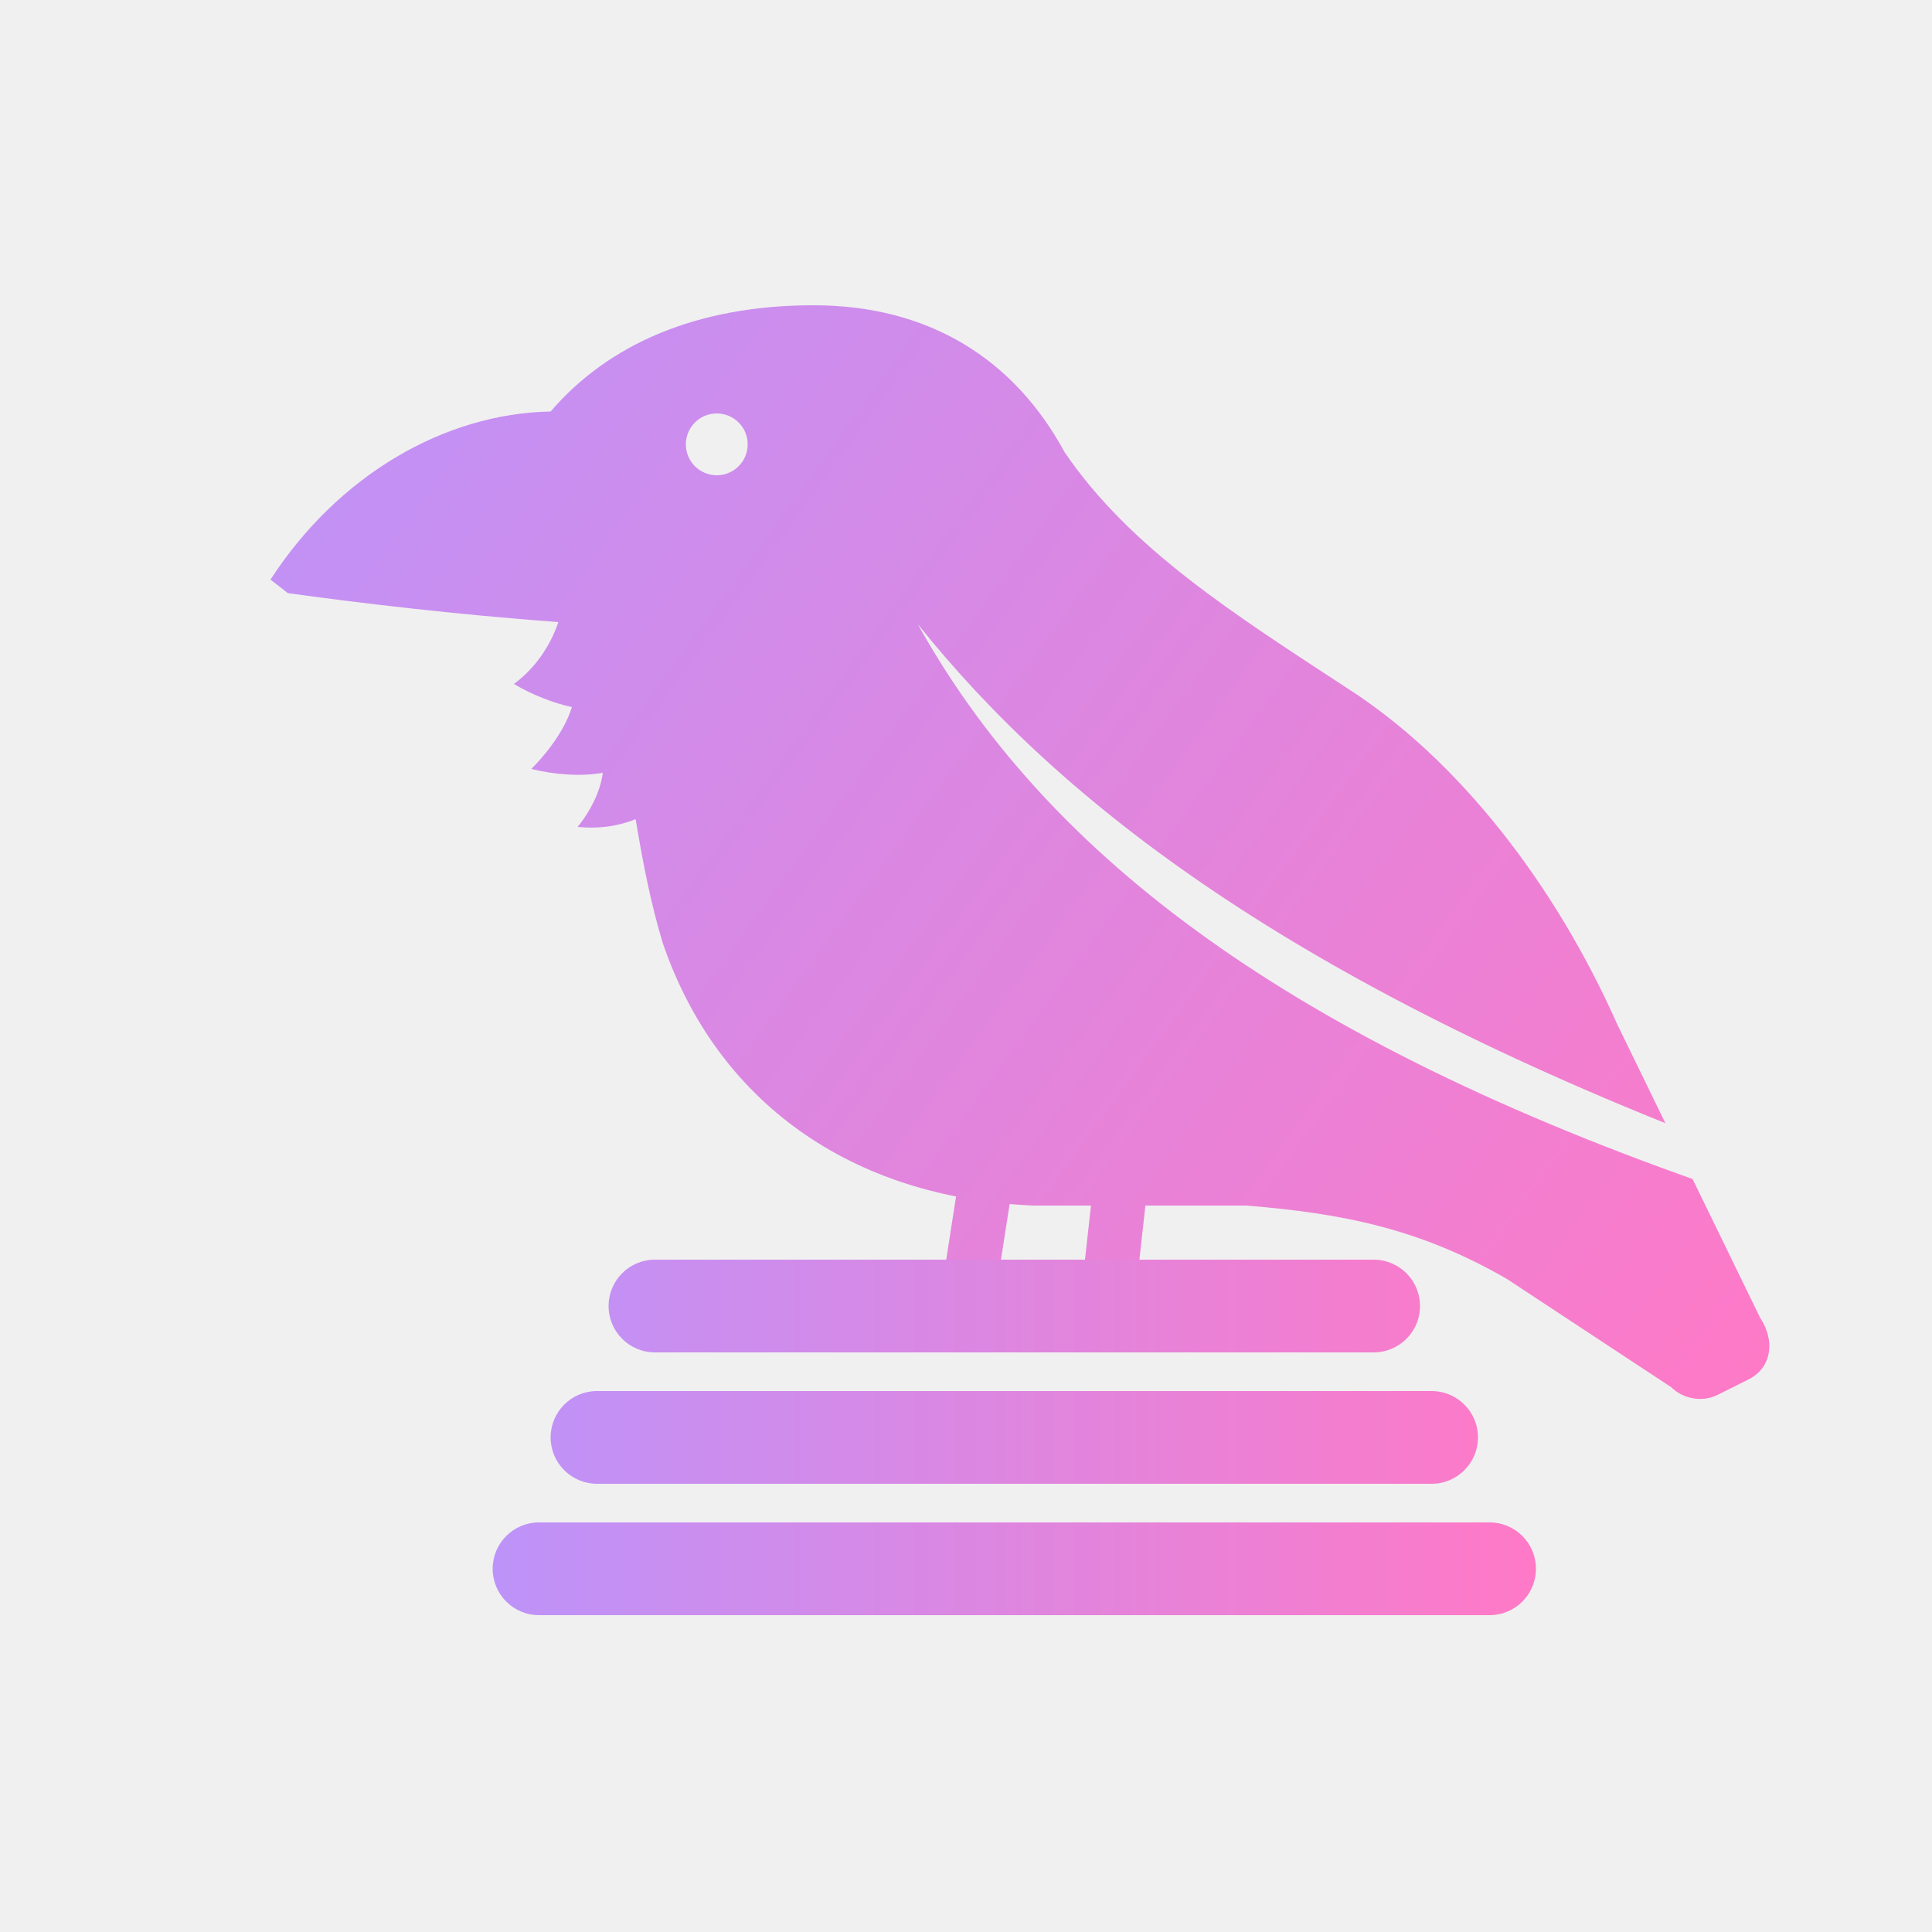
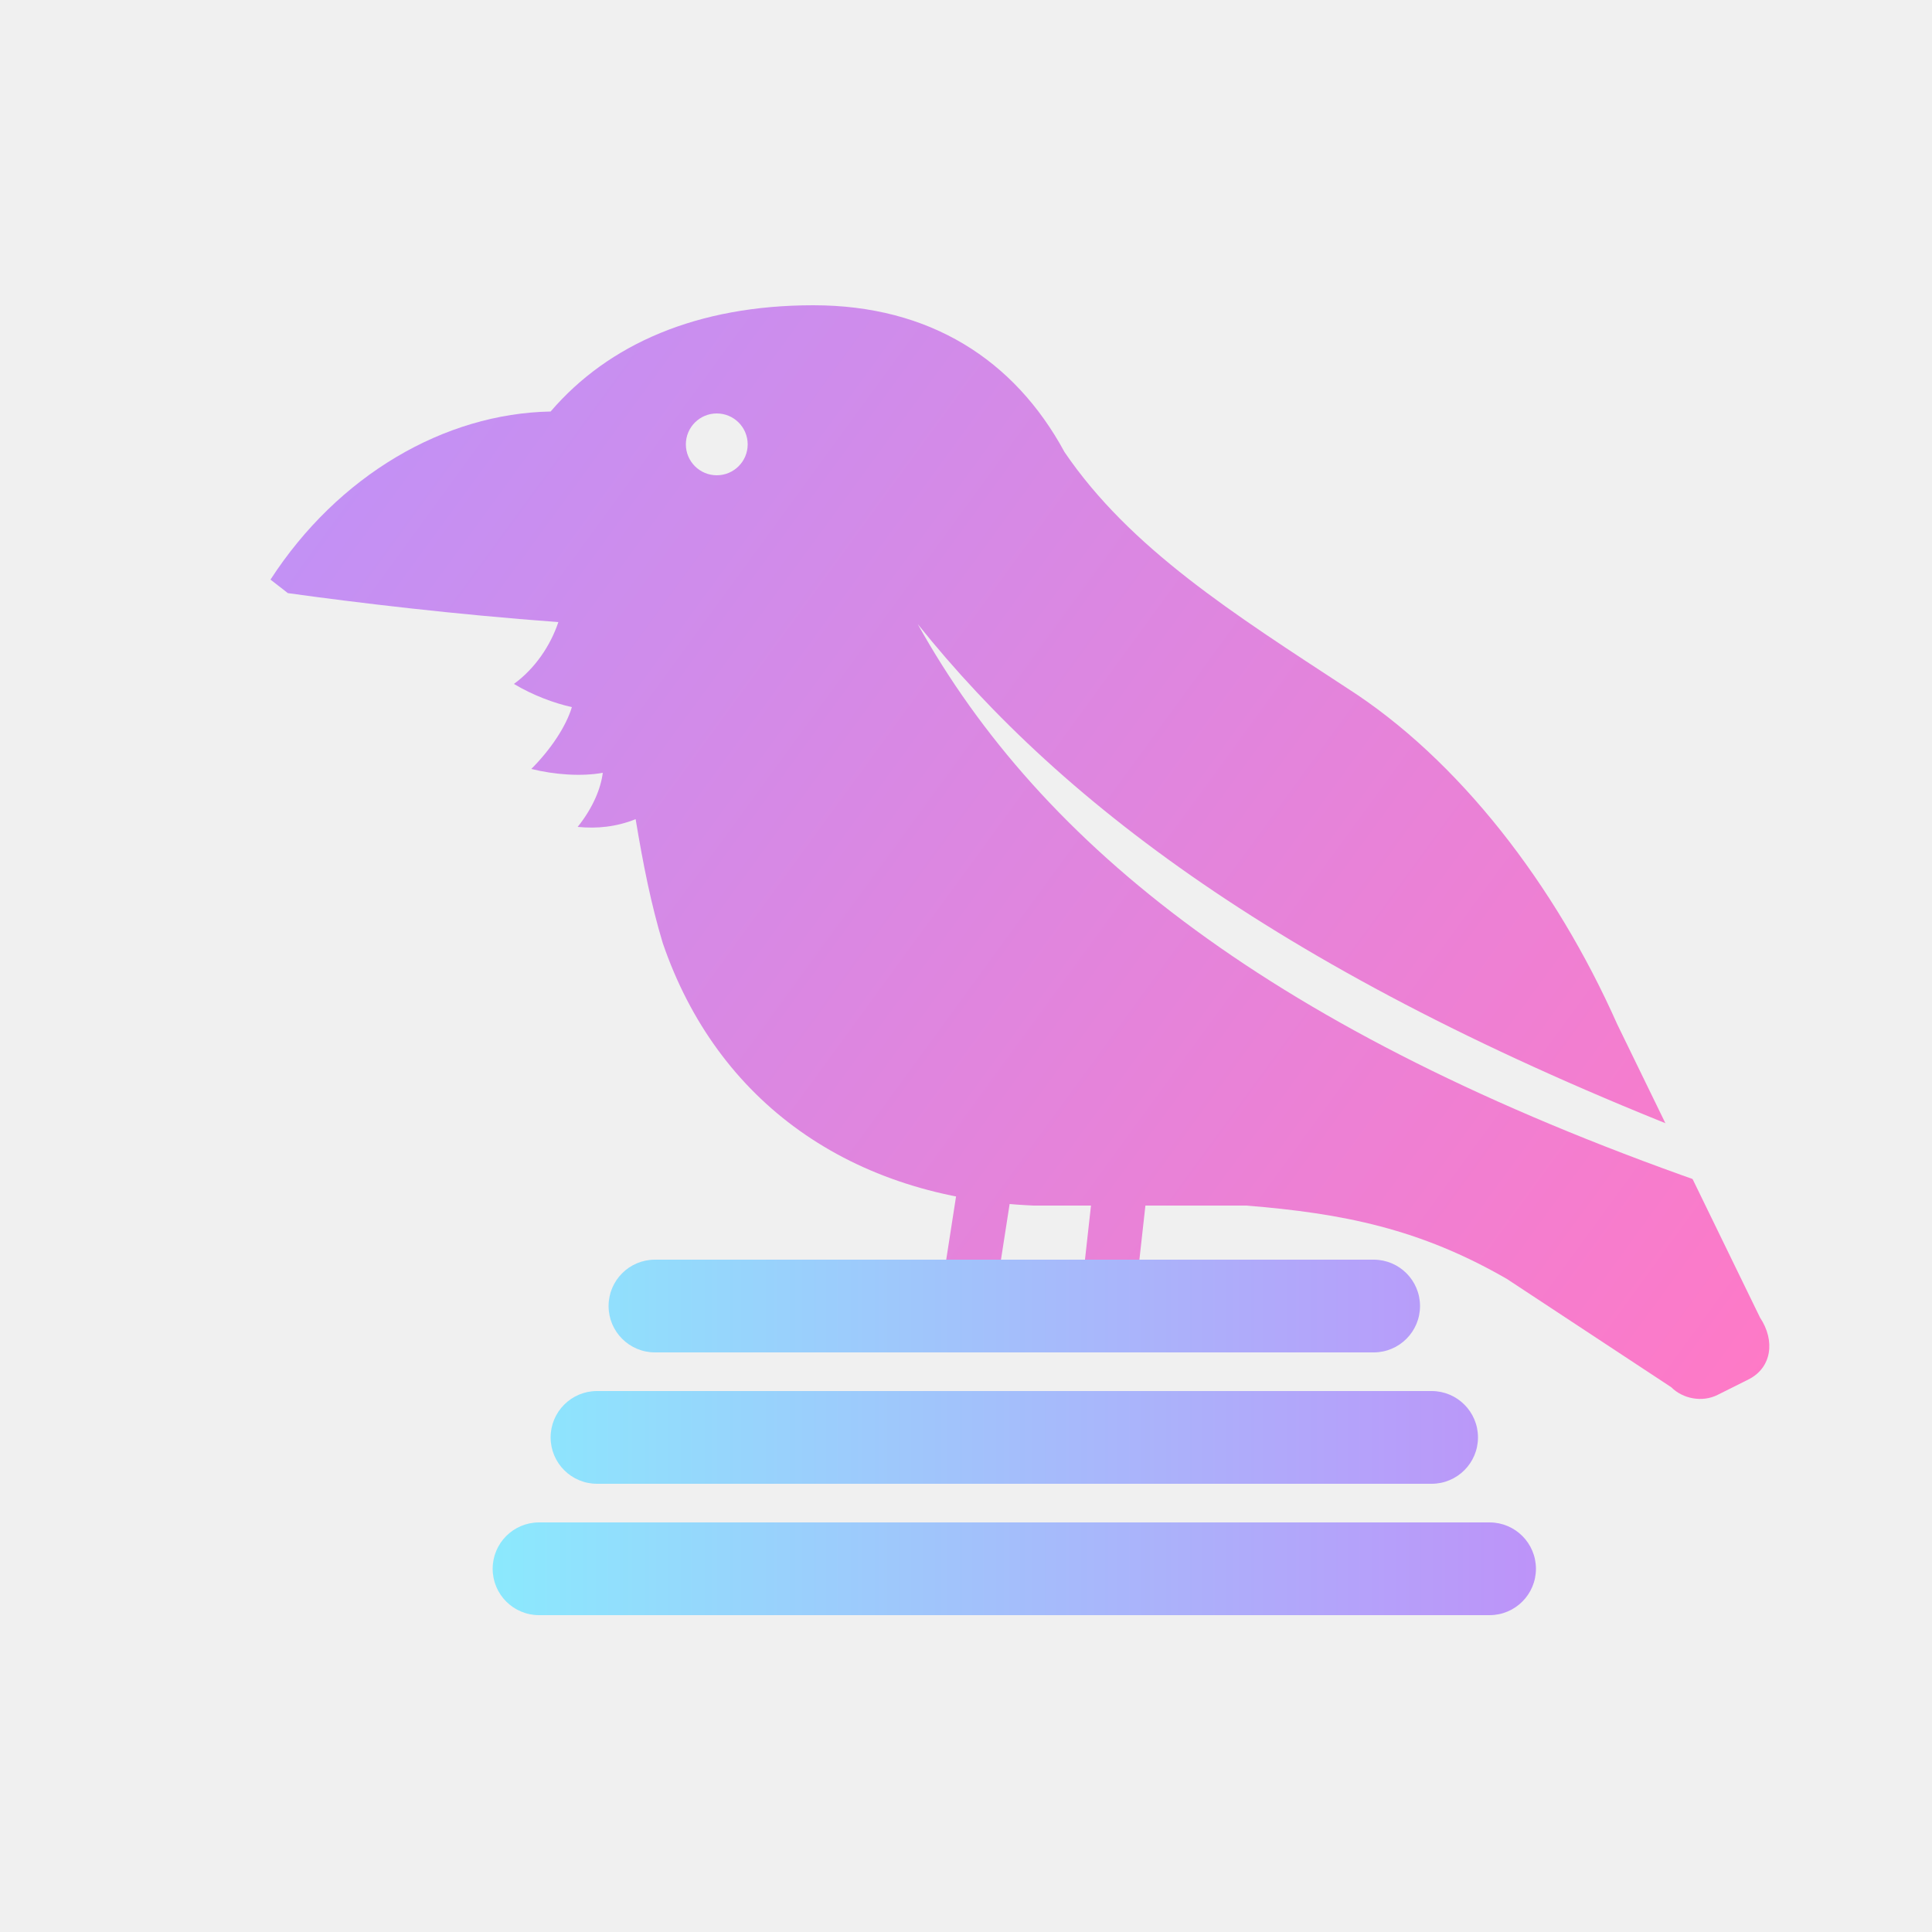
<svg xmlns="http://www.w3.org/2000/svg" viewBox="0 0 100 100" width="100" height="100" role="img" aria-label="SlicerX">
  <defs>
    <linearGradient id="rb" gradientUnits="userSpaceOnUse" x1="15.5" y1="21" x2="93.4" y2="77.8">
      <stop offset="0" stop-color="#bd93f9" />
      <stop offset="1" stop-color="#ff79c6" />
    </linearGradient>
    <linearGradient id="rl" gradientUnits="userSpaceOnUse" x1="27" y1="0" x2="81" y2="0">
-       <stop offset="0" stop-color="#bd93f9" />
-       <stop offset="1" stop-color="#ff79c6" />
+       <stop offset="0" stop-color="#8be9fd" />
+       <stop offset="1" stop-color="#bd93f9" />
    </linearGradient>
    <mask id="rc" maskUnits="userSpaceOnUse" x="0" y="0" width="100" height="100">
      <rect width="100" height="100" fill="#fff" />
      <path d="M49 37.5C56.6 47 68.6 56 90.4 64.4L89.6 66.4C67.4 58.6 55.4 49 49 37.5z" fill="#000" />
      <circle cx="38.6" cy="28.2" r="1.6" fill="#000" />
    </mask>
  </defs>
  <g transform="translate(0 0) scale(1)">
    <g transform="translate(-1.5 -5.2)">
      <path d="M52.5 66.5L51.8 71M59.5 66.5L59 71" fill="none" stroke="url(#rb)" stroke-width="2.8" />
      <rect x="33" y="70.4" width="42" height="4.8" rx="2.4" fill="url(#rl)" />
      <rect x="30" y="77.2" width="48" height="4.8" rx="2.4" fill="url(#rl)" />
      <rect x="27" y="84" width="54" height="4.8" rx="2.4" fill="url(#rl)" />
      <path d="M15.5 35.2C19 29.8 24.5 26.6 30 26.5C33 23 37.6 21 43.6 21C49.6 21 54 23.8 56.6 28.6C60 33.6 65.4 37 71.2 40.8C77 44.5 82 51 85.2 58.2L92.6 73.4C93.4 74.6 93.2 76 92 76.6L90.4 77.4C89.6 77.8 88.6 77.6 88 77L79.5 71.4C75 68.8 71 68 66 67.6L55 67.6C45.5 67.2 38.6 62.2 35.8 54C35.2 52 34.8 50 34.4 47.6C33.4 48 32.4 48.1 31.4 48C32.2 47 32.6 46 32.7 45.2C31.6 45.4 30.2 45.3 29 45C30 44 30.8 42.8 31.1 41.8C30.2 41.6 29.1 41.2 28.1 40.6C29.2 39.8 30 38.6 30.4 37.4C25 37 20 36.4 16.4 35.9z" fill="url(#rb)" mask="url(#rc)" />
    </g>
  </g>
</svg>
